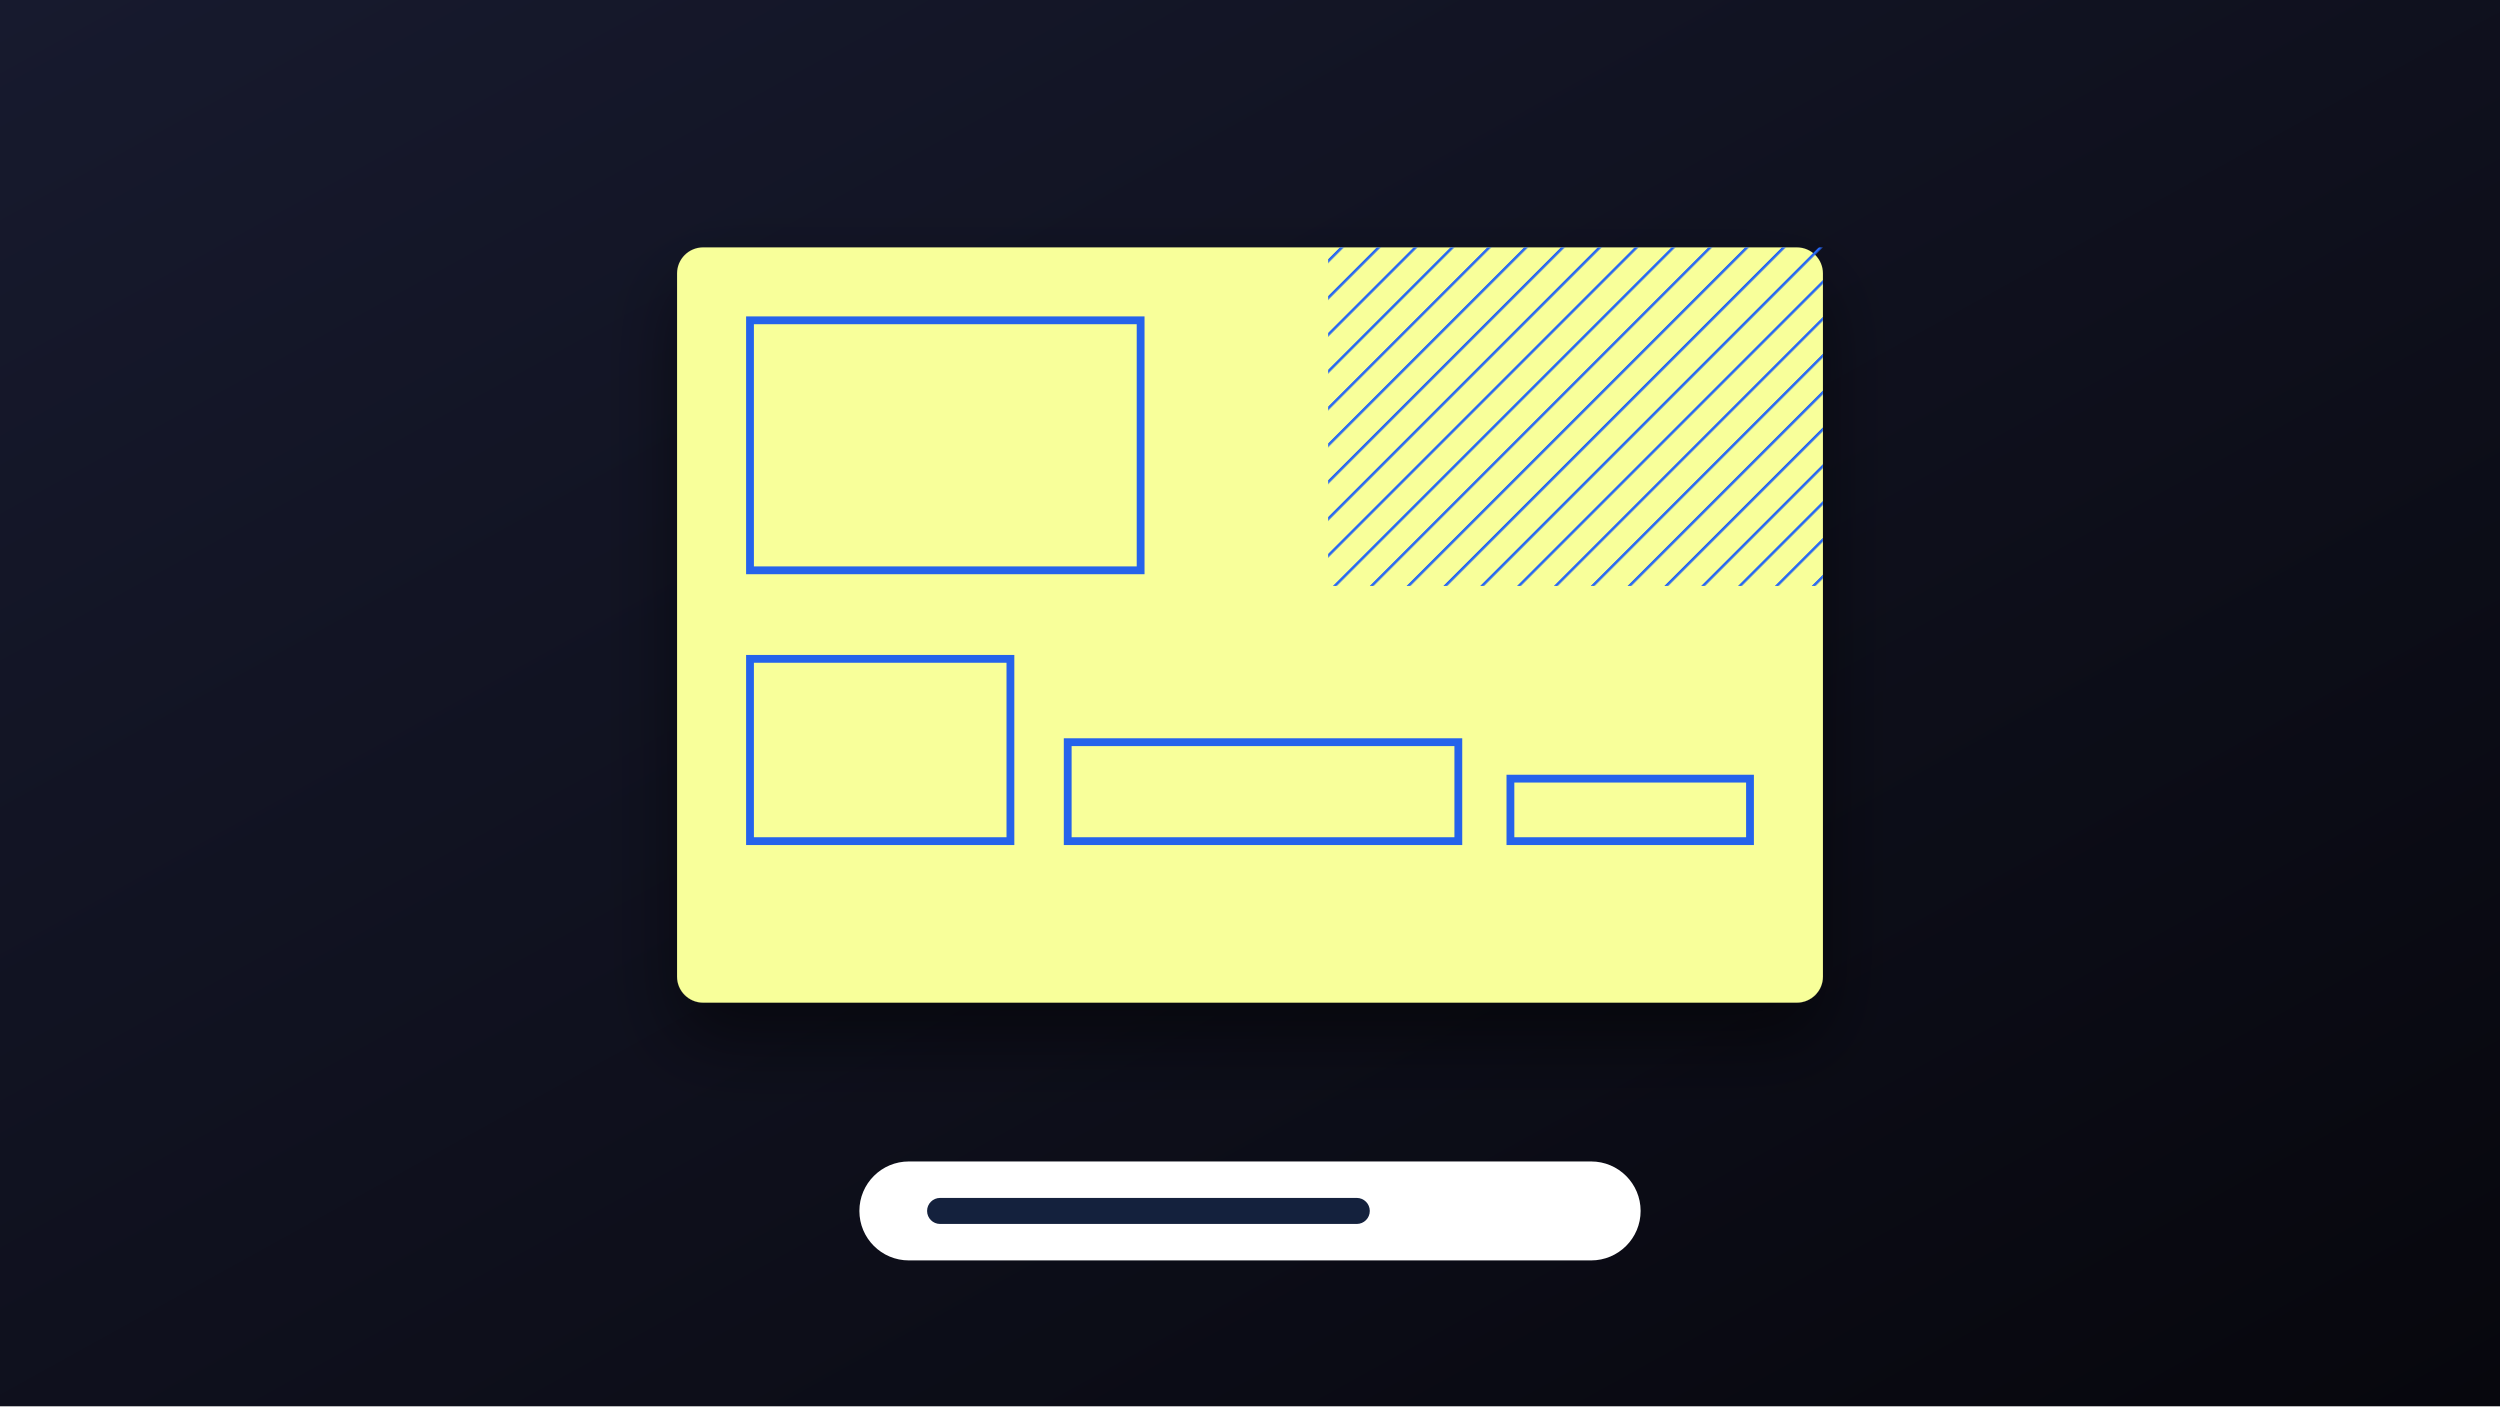
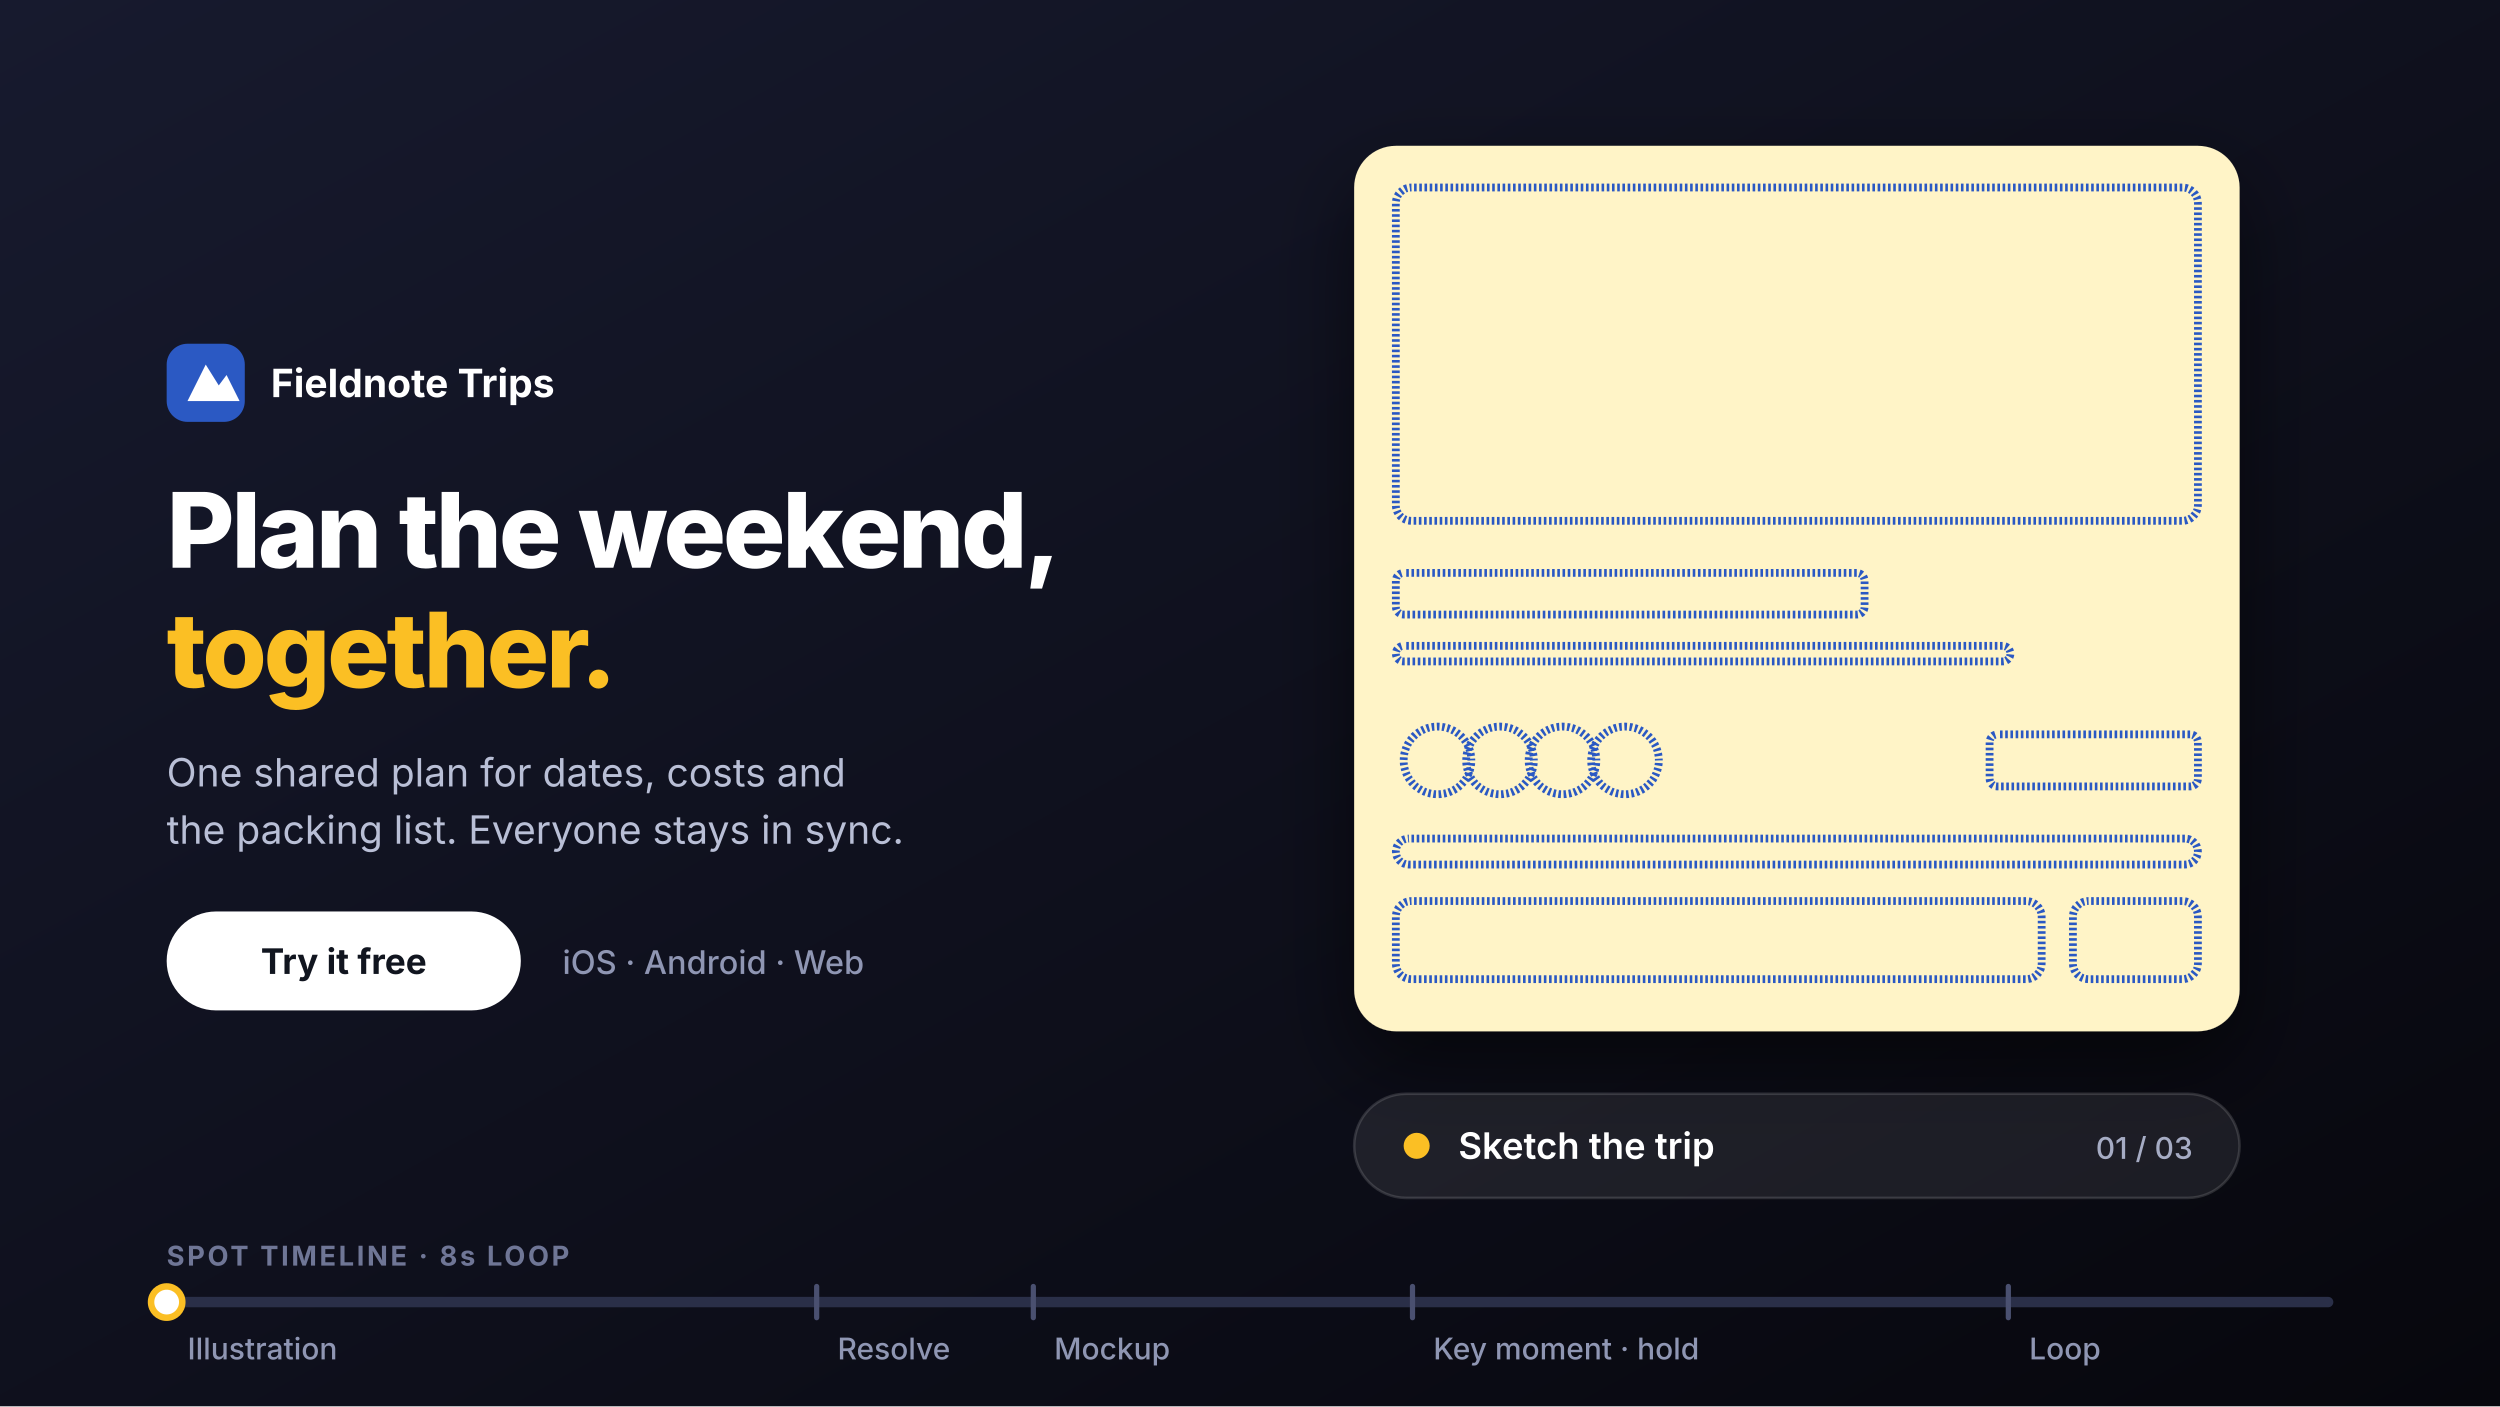
<svg xmlns="http://www.w3.org/2000/svg" viewBox="0 0 960 540" width="960" height="540">
  <defs>
    <linearGradient id="bg" x1="0" y1="0" x2="1" y2="1">
      <stop offset="0" stop-color="#171a2e" />
      <stop offset="1" stop-color="#07070d" />
    </linearGradient>
-     <pattern id="h" width="10" height="10" patternUnits="userSpaceOnUse" patternTransform="rotate(45)">
-       <line x1="0" y1="0" x2="0" y2="10" stroke="#2563eb" stroke-width="2" />
+     <filter id="sh" x="-20%" y="-20%" width="140%" height="150%">
+       <feDropShadow dx="0" dy="14" stdDeviation="16" flood-color="#000" flood-opacity=".55" />
+     </filter>
+     <filter id="sh2" x="-20%" y="-20%" width="140%" height="160%">
+       <feDropShadow dx="0" dy="4" stdDeviation="6" flood-color="#0b1020" flood-opacity=".22" />
+     </filter>
+     <pattern id="ht" width="9" height="9" patternUnits="userSpaceOnUse" patternTransform="rotate(45)">
+       <line x1="0" y1="0" x2="0" y2="9" stroke="#2b59c3" stroke-width="2" />
    </pattern>
-     <filter id="sh" x="-20%" y="-20%" width="140%" height="160%">
-       <feDropShadow dx="0" dy="14" stdDeviation="14" flood-color="#000" flood-opacity=".5" />
-     </filter>
+     <clipPath id="ph">
+       <path d="M16 0 H324 a16 16 0 0 1 16 16 V158 H0 V16 a16 16 0 0 1 16 -16Z" />
+     </clipPath>
+     <linearGradient id="sky" x1="0" y1="0" x2="0" y2="1">
+       <stop offset="0" stop-color="#7fb6ec" />
+       <stop offset=".7" stop-color="#ffd9b0" />
+     </linearGradient>
+     <linearGradient id="lake" x1="0" y1="0" x2="0" y2="1">
+       <stop offset="0" stop-color="#3b8fbf" />
+       <stop offset="1" stop-color="#1f5f86" />
+     </linearGradient>
  </defs>
  <rect width="960" height="540" fill="url(#bg)" />
-   <g transform="translate(260,95)">
+   <g transform="translate(690,226)">
    <g>
-       <animate attributeName="opacity" dur="6s" repeatCount="indefinite" keyTimes="0;.18;.30;.62;.74;1" values="1;1;0;0;1;1" />
-       <rect width="440" height="290" rx="10" fill="#f8ff9a" filter="url(#sh)" />
-       <rect x="28" y="28" width="150" height="96" fill="none" stroke="#2563eb" stroke-width="3" />
-       <rect x="250" y="0" width="190" height="130" fill="url(#h)" />
-       <rect x="28" y="158" width="100" height="70" fill="none" stroke="#2563eb" stroke-width="3" />
-       <rect x="150" y="190" width="150" height="38" fill="none" stroke="#2563eb" stroke-width="3" />
-       <rect x="320" y="204" width="92" height="24" fill="none" stroke="#2563eb" stroke-width="3" />
+       <animateTransform attributeName="transform" dur="8.0s" repeatCount="indefinite" keyTimes="0;0.3;0.4;0.85;0.95;1" values="-5;-5;0;0;-5;-5" calcMode="spline" keySplines=".45 0 .2 1;.45 0 .2 1;.45 0 .2 1;.45 0 .2 1;.45 0 .2 1" type="rotate" />
+       <g>
+         <animateTransform attributeName="transform" dur="8.0s" repeatCount="indefinite" keyTimes="0;0.3;0.4;0.85;0.95;1" values="0.95;0.95;1;1;0.95;0.95" calcMode="spline" keySplines=".45 0 .2 1;.45 0 .2 1;.45 0 .2 1;.45 0 .2 1;.45 0 .2 1" type="scale" />
+         <g transform="translate(-170,-170)">
+           <g filter="url(#sh)">
+             <rect width="340" height="340" rx="16" fill="#fff4c7">
+               <animate attributeName="fill" dur="8.0s" repeatCount="indefinite" keyTimes="0;0.3;0.4;0.85;0.95;1" values="#fff4c7;#fff4c7;#ffffff;#ffffff;#fff4c7;#fff4c7" calcMode="spline" keySplines=".45 0 .2 1;.45 0 .2 1;.45 0 .2 1;.45 0 .2 1;.45 0 .2 1" />
+             </rect>
+             <g>
+               <animate attributeName="opacity" dur="8.0s" repeatCount="indefinite" keyTimes="0;0.3;0.362;0.95;0.956;1" values="1;1;0;0;1;1" calcMode="spline" keySplines=".45 0 .2 1;.45 0 .2 1;.45 0 .2 1;.45 0 .2 1;.45 0 .2 1" />
+               <rect x="16" y="16" width="308" height="128" rx="6" fill="none" stroke="#2b59c3" stroke-width="3" pathLength="1" stroke-dasharray="1 1" stroke-dashoffset="1">
+                 <animate attributeName="stroke-dashoffset" dur="8.0s" repeatCount="indefinite" keyTimes="0;0.025;0.1;0.4;0.406;1" values="1;1;0;0;1;1" calcMode="spline" keySplines=".45 0 .2 1;.45 0 .2 1;.45 0 .2 1;.45 0 .2 1;.45 0 .2 1" />
+               </rect>
+               <rect x="16" y="16" width="308" height="128" fill="url(#ht)" opacity="0">
+                 <animate attributeName="opacity" dur="8.0s" repeatCount="indefinite" keyTimes="0;0.075;0.138;0.4;0.406;1" values="0;0;1;1;0;0" calcMode="spline" keySplines=".45 0 .2 1;.45 0 .2 1;.45 0 .2 1;.45 0 .2 1;.45 0 .2 1" />
+               </rect>
+               <rect x="16" y="164" width="180" height="16" rx="3" fill="none" stroke="#2b59c3" stroke-width="3" pathLength="1" stroke-dasharray="1 1" stroke-dashoffset="1">
+                 <animate attributeName="stroke-dashoffset" dur="8.0s" repeatCount="indefinite" keyTimes="0;0.062;0.138;0.4;0.406;1" values="1;1;0;0;1;1" calcMode="spline" keySplines=".45 0 .2 1;.45 0 .2 1;.45 0 .2 1;.45 0 .2 1;.45 0 .2 1" />
+               </rect>
+               <rect x="16" y="192" width="236" height="6" rx="3" fill="none" stroke="#2b59c3" stroke-width="3" pathLength="1" stroke-dasharray="1 1" stroke-dashoffset="1">
+                 <animate attributeName="stroke-dashoffset" dur="8.0s" repeatCount="indefinite" keyTimes="0;0.081;0.156;0.4;0.406;1" values="1;1;0;0;1;1" calcMode="spline" keySplines=".45 0 .2 1;.45 0 .2 1;.45 0 .2 1;.45 0 .2 1;.45 0 .2 1" />
+               </rect>
+               <circle cx="32" cy="236" r="13" fill="none" stroke="#2b59c3" stroke-width="3" pathLength="1" stroke-dasharray="1 1" stroke-dashoffset="1">
+                 <animate attributeName="stroke-dashoffset" dur="8.0s" repeatCount="indefinite" keyTimes="0;0.1;0.163;0.4;0.406;1" values="1;1;0;0;1;1" calcMode="spline" keySplines=".45 0 .2 1;.45 0 .2 1;.45 0 .2 1;.45 0 .2 1;.45 0 .2 1" />
+               </circle>
+               <circle cx="56" cy="236" r="13" fill="none" stroke="#2b59c3" stroke-width="3" pathLength="1" stroke-dasharray="1 1" stroke-dashoffset="1">
+                 <animate attributeName="stroke-dashoffset" dur="8.0s" repeatCount="indefinite" keyTimes="0;0.11;0.172;0.4;0.406;1" values="1;1;0;0;1;1" calcMode="spline" keySplines=".45 0 .2 1;.45 0 .2 1;.45 0 .2 1;.45 0 .2 1;.45 0 .2 1" />
+               </circle>
+               <circle cx="80" cy="236" r="13" fill="none" stroke="#2b59c3" stroke-width="3" pathLength="1" stroke-dasharray="1 1" stroke-dashoffset="1">
+                 <animate attributeName="stroke-dashoffset" dur="8.0s" repeatCount="indefinite" keyTimes="0;0.12;0.182;0.4;0.406;1" values="1;1;0;0;1;1" calcMode="spline" keySplines=".45 0 .2 1;.45 0 .2 1;.45 0 .2 1;.45 0 .2 1;.45 0 .2 1" />
+               </circle>
+               <circle cx="104" cy="236" r="13" fill="none" stroke="#2b59c3" stroke-width="3" pathLength="1" stroke-dasharray="1 1" stroke-dashoffset="1">
+                 <animate attributeName="stroke-dashoffset" dur="8.0s" repeatCount="indefinite" keyTimes="0;0.13;0.193;0.4;0.406;1" values="1;1;0;0;1;1" calcMode="spline" keySplines=".45 0 .2 1;.45 0 .2 1;.45 0 .2 1;.45 0 .2 1;.45 0 .2 1" />
+               </circle>
+               <rect x="244" y="226" width="80" height="20" rx="3" fill="none" stroke="#2b59c3" stroke-width="3" pathLength="1" stroke-dasharray="1 1" stroke-dashoffset="1">
+                 <animate attributeName="stroke-dashoffset" dur="8.0s" repeatCount="indefinite" keyTimes="0;0.113;0.188;0.4;0.406;1" values="1;1;0;0;1;1" calcMode="spline" keySplines=".45 0 .2 1;.45 0 .2 1;.45 0 .2 1;.45 0 .2 1;.45 0 .2 1" />
+               </rect>
+               <rect x="16" y="266" width="308" height="10" rx="5" fill="none" stroke="#2b59c3" stroke-width="3" pathLength="1" stroke-dasharray="1 1" stroke-dashoffset="1">
+                 <animate attributeName="stroke-dashoffset" dur="8.0s" repeatCount="indefinite" keyTimes="0;0.125;0.2;0.4;0.406;1" values="1;1;0;0;1;1" calcMode="spline" keySplines=".45 0 .2 1;.45 0 .2 1;.45 0 .2 1;.45 0 .2 1;.45 0 .2 1" />
+               </rect>
+               <rect x="16" y="266" width="150" height="10" fill="url(#ht)" opacity="0">
+                 <animate attributeName="opacity" dur="8.0s" repeatCount="indefinite" keyTimes="0;0.15;0.212;0.4;0.406;1" values="0;0;1;1;0;0" calcMode="spline" keySplines=".45 0 .2 1;.45 0 .2 1;.45 0 .2 1;.45 0 .2 1;.45 0 .2 1" />
+               </rect>
+               <rect x="16" y="290" width="248" height="30" rx="6" fill="none" stroke="#2b59c3" stroke-width="3" pathLength="1" stroke-dasharray="1 1" stroke-dashoffset="1">
+                 <animate attributeName="stroke-dashoffset" dur="8.0s" repeatCount="indefinite" keyTimes="0;0.138;0.212;0.4;0.406;1" values="1;1;0;0;1;1" calcMode="spline" keySplines=".45 0 .2 1;.45 0 .2 1;.45 0 .2 1;.45 0 .2 1;.45 0 .2 1" />
+               </rect>
+               <rect x="276" y="290" width="48" height="30" rx="6" fill="none" stroke="#2b59c3" stroke-width="3" pathLength="1" stroke-dasharray="1 1" stroke-dashoffset="1">
+                 <animate attributeName="stroke-dashoffset" dur="8.0s" repeatCount="indefinite" keyTimes="0;0.15;0.225;0.4;0.406;1" values="1;1;0;0;1;1" calcMode="spline" keySplines=".45 0 .2 1;.45 0 .2 1;.45 0 .2 1;.45 0 .2 1;.45 0 .2 1" />
+               </rect>
+             </g>
+             <g opacity="0">
+               <animate attributeName="opacity" dur="8.0s" repeatCount="indefinite" keyTimes="0;0.325;0.4;0.85;0.95;1" values="0;0;1;1;0;0" calcMode="spline" keySplines=".45 0 .2 1;.45 0 .2 1;.45 0 .2 1;.45 0 .2 1;.45 0 .2 1" />
+               <g clip-path="url(#ph)">
+                 <rect width="340" height="158" fill="url(#sky)" />
+                 <circle cx="258" cy="56" r="18" fill="#fff4d6" />
+                 <circle cx="258" cy="56" r="30" fill="#fff4d6" opacity=".25" />
+                 <path d="M0 104 L40 70 L70 86 L112 46 L150 80 L190 58 L232 92 L270 66 L310 88 L340 74 V120 H0Z" fill="#8fa3c7" />
+                 <path d="M100 56 L112 46 L124 57 L117 55 L111 60Z M182 66 L190 58 L199 67 L192 65Z" fill="#fff" />
+                 <path d="M0 116 L30 96 L64 110 L96 88 L140 112 L176 96 L214 116 L250 100 L300 118 L340 104 V128 H0Z" fill="#4e6e7e" />
+                 <rect y="120" width="340" height="38" fill="url(#lake)" />
+                 <rect x="40" y="132" width="40" height="1.6" rx=".8" fill="#fff" opacity=".45" />
+                 <rect x="150" y="140" width="60" height="1.6" rx=".8" fill="#fff" opacity=".45" />
+                 <rect x="250" y="134" width="34" height="1.6" rx=".8" fill="#fff" opacity=".45" />
+                 <rect x="90" y="148" width="50" height="1.6" rx=".8" fill="#fff" opacity=".45" />
+                 <rect x="220" y="150" width="40" height="1.6" rx=".8" fill="#fff" opacity=".45" />
+                 <ellipse cx="176" cy="124" rx="26" ry="6" fill="#3d6b46" />
+                 <circle cx="164" cy="117" r="7" fill="#2f5a39" />
+                 <circle cx="188" cy="118" r="6" fill="#2f5a39" />
+                 <rect x="172" y="104" width="8" height="16" fill="#f6efe3" />
+                 <path d="M171 104 L176 94 L181 104Z" fill="#c55a45" />
+                 <rect x="180" y="112" width="12" height="8" fill="#f6efe3" />
+                 <path d="M8 158 L8 112 L-2 139.6 H18Z" fill="#1f3d2c" />
+                 <path d="M8 112 L18 139.6 H8Z" fill="#163024" />
+                 <path d="M24 158 L24 124 L14 144.4 H34Z" fill="#1f3d2c" />
+                 <path d="M24 124 L34 144.4 H24Z" fill="#163024" />
+                 <path d="M312 158 L312 118 L302 142.0 H322Z" fill="#1f3d2c" />
+                 <path d="M312 118 L322 142.0 H312Z" fill="#163024" />
+                 <path d="M328 158 L328 106 L318 137.2 H338Z" fill="#1f3d2c" />
+                 <path d="M328 106 L338 137.2 H328Z" fill="#163024" />
+               </g>
+               <rect x="12" y="12" width="88" height="24" rx="12" fill="#fff" opacity=".95" />
+               <rect x="21" y="19" width="10" height="10" rx="2" fill="none" stroke="#11151f" stroke-width="1.4" />
+               <path d="M21 22.5 H31" stroke="#11151f" stroke-width="1.4" />
+               <text x="36" y="28.5" font-family="Inter, Helvetica Neue, Helvetica, Arial, sans-serif" font-size="11.5" font-weight="700" fill="#11151f">Jun 12–14</text>
+               <circle cx="312" cy="24" r="14" fill="#fff" opacity=".95" />
+               <path d="M312 31 C304 26 305 19 309 19 C310.5 19 312 20.5 312 20.5 C312 20.5 313.5 19 315 19 C319 19 320 26 312 31Z" fill="#ef4444" />
+               <text x="16" y="186" font-family="Inter, Helvetica Neue, Helvetica, Arial, sans-serif" font-size="20" font-weight="800" fill="#11151f" letter-spacing="-0.4">Lake Bled weekend</text>
+               <text x="16" y="206" font-family="Inter, Helvetica Neue, Helvetica, Arial, sans-serif" font-size="12.5" font-weight="400" fill="#6b7280">Slovenia · 3 nights · cabin by the lake</text>
+               <circle cx="30" cy="238" r="14" fill="#f59e0b" stroke="#fff" stroke-width="2.5" />
+               <text x="30" y="242" font-family="Inter, Helvetica Neue, Helvetica, Arial, sans-serif" font-size="10" font-weight="700" fill="#fff" text-anchor="middle">MK</text>
+               <circle cx="56" cy="238" r="14" fill="#8b5cf6" stroke="#fff" stroke-width="2.5" />
+               <text x="56" y="242" font-family="Inter, Helvetica Neue, Helvetica, Arial, sans-serif" font-size="10" font-weight="700" fill="#fff" text-anchor="middle">JS</text>
+               <circle cx="82" cy="238" r="14" fill="#0ea5e9" stroke="#fff" stroke-width="2.5" />
+               <text x="82" y="242" font-family="Inter, Helvetica Neue, Helvetica, Arial, sans-serif" font-size="10" font-weight="700" fill="#fff" text-anchor="middle">AL</text>
+               <g opacity="0">
+                 <animate attributeName="opacity" dur="8.0s" repeatCount="indefinite" keyTimes="0;0.575;0.613;1" values="0;0;1;1" calcMode="spline" keySplines=".45 0 .2 1;.45 0 .2 1;.45 0 .2 1" />
+                 <circle cx="108" cy="238" r="14" fill="#16a34a" stroke="#fff" stroke-width="2.5" />
+                 <text x="108" y="242" font-family="Inter, Helvetica Neue, Helvetica, Arial, sans-serif" font-size="9.5" font-weight="700" fill="#fff" text-anchor="middle">You</text>
+               </g>
+               <g>
+                 <animate attributeName="opacity" dur="8.0s" repeatCount="indefinite" keyTimes="0;0.575;0.594;1" values="1;1;0;0" calcMode="spline" keySplines=".45 0 .2 1;.45 0 .2 1;.45 0 .2 1" />
+                 <text x="108" y="242.5" font-family="Inter, Helvetica Neue, Helvetica, Arial, sans-serif" font-size="12" font-weight="500" fill="#6b7280">3 going</text>
+               </g>
+               <g opacity="0">
+                 <animate attributeName="opacity" dur="8.0s" repeatCount="indefinite" keyTimes="0;0.594;0.619;1" values="0;0;1;1" calcMode="spline" keySplines=".45 0 .2 1;.45 0 .2 1;.45 0 .2 1" />
+                 <text x="132" y="242.5" font-family="Inter, Helvetica Neue, Helvetica, Arial, sans-serif" font-size="12" font-weight="600" fill="#16a34a">4 going</text>
+               </g>
+               <text x="324" y="236" font-family="Inter, Helvetica Neue, Helvetica, Arial, sans-serif" font-size="17" font-weight="800" fill="#11151f" text-anchor="end" letter-spacing="-0.3">€162</text>
+               <text x="324" y="251" font-family="Inter, Helvetica Neue, Helvetica, Arial, sans-serif" font-size="11" font-weight="400" fill="#6b7280" text-anchor="end">per person</text>
+               <text x="16" y="270" font-family="Inter, Helvetica Neue, Helvetica, Arial, sans-serif" font-size="11.5" font-weight="600" fill="#3b4150">Packing list</text>
+               <text x="324" y="270" font-family="Inter, Helvetica Neue, Helvetica, Arial, sans-serif" font-size="11.5" font-weight="600" fill="#3b4150" text-anchor="end">7 of 10</text>
+               <rect x="16" y="278" width="308" height="6" rx="3" fill="#e5e7eb" />
+               <rect x="16" y="278" width="216" height="6" rx="3" fill="#2b59c3" />
+               <rect x="16" y="294" width="248" height="30" rx="8" fill="#2b59c3" />
+               <rect x="16" y="294" width="248" height="30" rx="8" fill="#16a34a" opacity="0">
+                 <animate attributeName="opacity" dur="8.0s" repeatCount="indefinite" keyTimes="0;0.562;0.588;1" values="0;0;1;1" calcMode="spline" keySplines=".45 0 .2 1;.45 0 .2 1;.45 0 .2 1" />
+               </rect>
+               <g>
+                 <animate attributeName="opacity" dur="8.0s" repeatCount="indefinite" keyTimes="0;0.562;0.575;1" values="1;1;0;0" calcMode="spline" keySplines=".45 0 .2 1;.45 0 .2 1;.45 0 .2 1" />
+                 <path d="M96 309 h10 M101 304 v10" stroke="#fff" stroke-width="2" stroke-linecap="round" />
+                 <text x="112" y="313.5" font-family="Inter, Helvetica Neue, Helvetica, Arial, sans-serif" font-size="13" font-weight="700" fill="#fff">Add to plan</text>
+               </g>
+               <g opacity="0">
+                 <animate attributeName="opacity" dur="8.0s" repeatCount="indefinite" keyTimes="0;0.575;0.594;1" values="0;0;1;1" calcMode="spline" keySplines=".45 0 .2 1;.45 0 .2 1;.45 0 .2 1" />
+                 <path d="M88 309 l3.5 3.5 l6.5 -7" fill="none" stroke="#fff" stroke-width="2" stroke-linecap="round" stroke-linejoin="round" />
+                 <text x="104" y="313.5" font-family="Inter, Helvetica Neue, Helvetica, Arial, sans-serif" font-size="13" font-weight="700" fill="#fff">Added to plan</text>
+               </g>
+               <rect x="276" y="294" width="48" height="30" rx="8" fill="#fff" stroke="#d6dae2" />
+               <path d="M300 302 v12 m-5 -7 l5 -5 l5 5 M293 312 v4 h14 v-4" fill="none" stroke="#3b4150" stroke-width="1.6" stroke-linecap="round" stroke-linejoin="round" />
+             </g>
+           </g>
+         </g>
+       </g>
    </g>
-     <g opacity="0">
-       <animate attributeName="opacity" dur="6s" repeatCount="indefinite" keyTimes="0;.18;.30;.62;.74;1" values="0;0;1;1;0;0" />
-       <rect width="440" height="290" rx="18" fill="#fff" filter="url(#sh)" />
-       <circle cx="52" cy="50" r="20" fill="#2563eb" />
-       <rect x="84" y="38" width="120" height="12" rx="6" fill="#14213d" />
-       <rect x="84" y="58" width="80" height="9" rx="4.5" fill="#9aa3b8" />
-       <rect x="28" y="96" width="384" height="96" rx="12" fill="#eef3ff" />
-       <rect x="52" y="150" width="30" height="30" rx="6" fill="#9db8f5" />
-       <rect x="104" y="128" width="30" height="52" rx="6" fill="#9db8f5" />
-       <rect x="156" y="142" width="30" height="38" rx="6" fill="#9db8f5" />
-       <rect x="208" y="110" width="30" height="70" rx="6" fill="#9db8f5" />
-       <rect x="260" y="124" width="30" height="56" rx="6" fill="#9db8f5" />
-       <rect x="312" y="100" width="30" height="80" rx="6" fill="#2563eb" />
-       <rect x="28" y="214" width="150" height="44" rx="22" fill="#2563eb" />
-       <rect x="64" y="231" width="78" height="10" rx="5" fill="#fff" />
-       <rect x="200" y="226" width="150" height="9" rx="4.5" fill="#9aa3b8" />
-       <rect x="200" y="244" width="100" height="9" rx="4.5" fill="#c9d0e0" />
-     </g>
-   </g>
-   <rect x="330" y="446" width="300" height="38" rx="19" fill="#fff" />
-   <rect x="356" y="460" width="170" height="10" rx="5" fill="#14213d" />
+   </g>
+   <rect x="520" y="420" width="340" height="40" rx="20" fill="#ffffff" fill-opacity=".08" stroke="#ffffff" stroke-opacity=".14" />
+   <g opacity="1">
+     <animate attributeName="opacity" dur="8.0s" repeatCount="indefinite" keyTimes="0;0.319;0.344;0.963;1" values="1;1;0;0;1" calcMode="spline" keySplines=".45 0 .2 1;.45 0 .2 1;.45 0 .2 1;.45 0 .2 1" />
+     <circle cx="544" cy="440" r="5" fill="#fbbf24" />
+     <text x="560" y="445" font-family="Inter, Helvetica Neue, Helvetica, Arial, sans-serif" font-size="14" font-weight="600" fill="#fff">Sketch the trip</text>
+     <text x="842" y="445" font-family="Inter, Helvetica Neue, Helvetica, Arial, sans-serif" font-size="11.5" font-weight="500" fill="#a6acc4" text-anchor="end">01 / 03</text>
+   </g>
+   <g opacity="0">
+     <animate attributeName="opacity" dur="8.0s" repeatCount="indefinite" keyTimes="0;0.344;0.369;0.55;0.575;1" values="0;0;1;1;0;0" calcMode="spline" keySplines=".45 0 .2 1;.45 0 .2 1;.45 0 .2 1;.45 0 .2 1;.45 0 .2 1" />
+     <circle cx="544" cy="440" r="5" fill="#60a5fa" />
+     <text x="560" y="445" font-family="Inter, Helvetica Neue, Helvetica, Arial, sans-serif" font-size="14" font-weight="600" fill="#fff">Plan it with friends</text>
+     <text x="842" y="445" font-family="Inter, Helvetica Neue, Helvetica, Arial, sans-serif" font-size="11.5" font-weight="500" fill="#a6acc4" text-anchor="end">02 / 03</text>
+   </g>
+   <g opacity="0">
+     <animate attributeName="opacity" dur="8.0s" repeatCount="indefinite" keyTimes="0;0.575;0.6;0.925;0.95;1" values="0;0;1;1;0;0" calcMode="spline" keySplines=".45 0 .2 1;.45 0 .2 1;.45 0 .2 1;.45 0 .2 1;.45 0 .2 1" />
+     <circle cx="544" cy="440" r="5" fill="#4ade80" />
+     <text x="560" y="445" font-family="Inter, Helvetica Neue, Helvetica, Arial, sans-serif" font-size="14" font-weight="600" fill="#fff">Everyone's in</text>
+     <text x="842" y="445" font-family="Inter, Helvetica Neue, Helvetica, Arial, sans-serif" font-size="11.5" font-weight="500" fill="#a6acc4" text-anchor="end">03 / 03</text>
+   </g>
+   <rect x="64" y="132" width="30" height="30" rx="8" fill="#2b59c3" />
+   <path d="M72 154 L79 140 L84 148 L87 144 L92 154Z" fill="#fff" />
+   <text x="104" y="152.5" font-family="Inter, Helvetica Neue, Helvetica, Arial, sans-serif" font-size="15" font-weight="700" fill="#fff">Fieldnote Trips</text>
+   <text x="64" y="218" font-family="Inter, Helvetica Neue, Helvetica, Arial, sans-serif" font-size="40" font-weight="800" fill="#fff" letter-spacing="-1.2">Plan the weekend,</text>
+   <text x="64" y="264" font-family="Inter, Helvetica Neue, Helvetica, Arial, sans-serif" font-size="40" font-weight="800" fill="#fbbf24" letter-spacing="-1.2">together.</text>
+   <text x="64" y="302" font-family="Inter, Helvetica Neue, Helvetica, Arial, sans-serif" font-size="15" font-weight="400" fill="#b9bfd6">One shared plan for dates, costs and</text>
+   <text x="64" y="324" font-family="Inter, Helvetica Neue, Helvetica, Arial, sans-serif" font-size="15" font-weight="400" fill="#b9bfd6">the packing list. Everyone stays in sync.</text>
+   <rect x="64" y="350" width="136" height="38" rx="19" fill="#fff" />
+   <text x="132" y="374" font-family="Inter, Helvetica Neue, Helvetica, Arial, sans-serif" font-size="13.5" font-weight="700" fill="#11151f" text-anchor="middle">Try it free</text>
+   <text x="216" y="374" font-family="Inter, Helvetica Neue, Helvetica, Arial, sans-serif" font-size="12.5" font-weight="500" fill="#8f96b3">iOS · Android · Web</text>
+   <rect x="64" y="498" width="832" height="4" rx="2" fill="#2a2f48" />
+   <text x="72" y="522" font-family="Inter, Helvetica Neue, Helvetica, Arial, sans-serif" font-size="11.5" font-weight="500" fill="#8f96b3">Illustration</text>
+   <rect x="312.6" y="493" width="2" height="14" rx="1" fill="#4a5070" />
+   <text x="321.6" y="522" font-family="Inter, Helvetica Neue, Helvetica, Arial, sans-serif" font-size="11.5" font-weight="500" fill="#8f96b3">Resolve</text>
+   <rect x="395.8" y="493" width="2" height="14" rx="1" fill="#4a5070" />
+   <text x="404.8" y="522" font-family="Inter, Helvetica Neue, Helvetica, Arial, sans-serif" font-size="11.5" font-weight="500" fill="#8f96b3">Mockup</text>
+   <rect x="541.4" y="493" width="2" height="14" rx="1" fill="#4a5070" />
+   <text x="550.4" y="522" font-family="Inter, Helvetica Neue, Helvetica, Arial, sans-serif" font-size="11.5" font-weight="500" fill="#8f96b3">Key moment · hold</text>
+   <rect x="770.2" y="493" width="2" height="14" rx="1" fill="#4a5070" />
+   <text x="779.2" y="522" font-family="Inter, Helvetica Neue, Helvetica, Arial, sans-serif" font-size="11.5" font-weight="500" fill="#8f96b3">Loop</text>
+   <text x="64" y="486" font-family="Inter, Helvetica Neue, Helvetica, Arial, sans-serif" font-size="10.5" font-weight="700" fill="#6f7696" letter-spacing="1">SPOT TIMELINE · 8s LOOP</text>
+   <rect x="64" y="498" width="0" height="4" rx="2" fill="#fbbf24">
+     <animate attributeName="width" dur="8.0s" repeatCount="indefinite" keyTimes="0;1" values="0;832" />
+   </rect>
+   <circle cx="64" cy="500" r="6" fill="#fff" stroke="#fbbf24" stroke-width="2.5">
+     <animate attributeName="cx" dur="8.0s" repeatCount="indefinite" keyTimes="0;1" values="64;896" />
+   </circle>
</svg>
